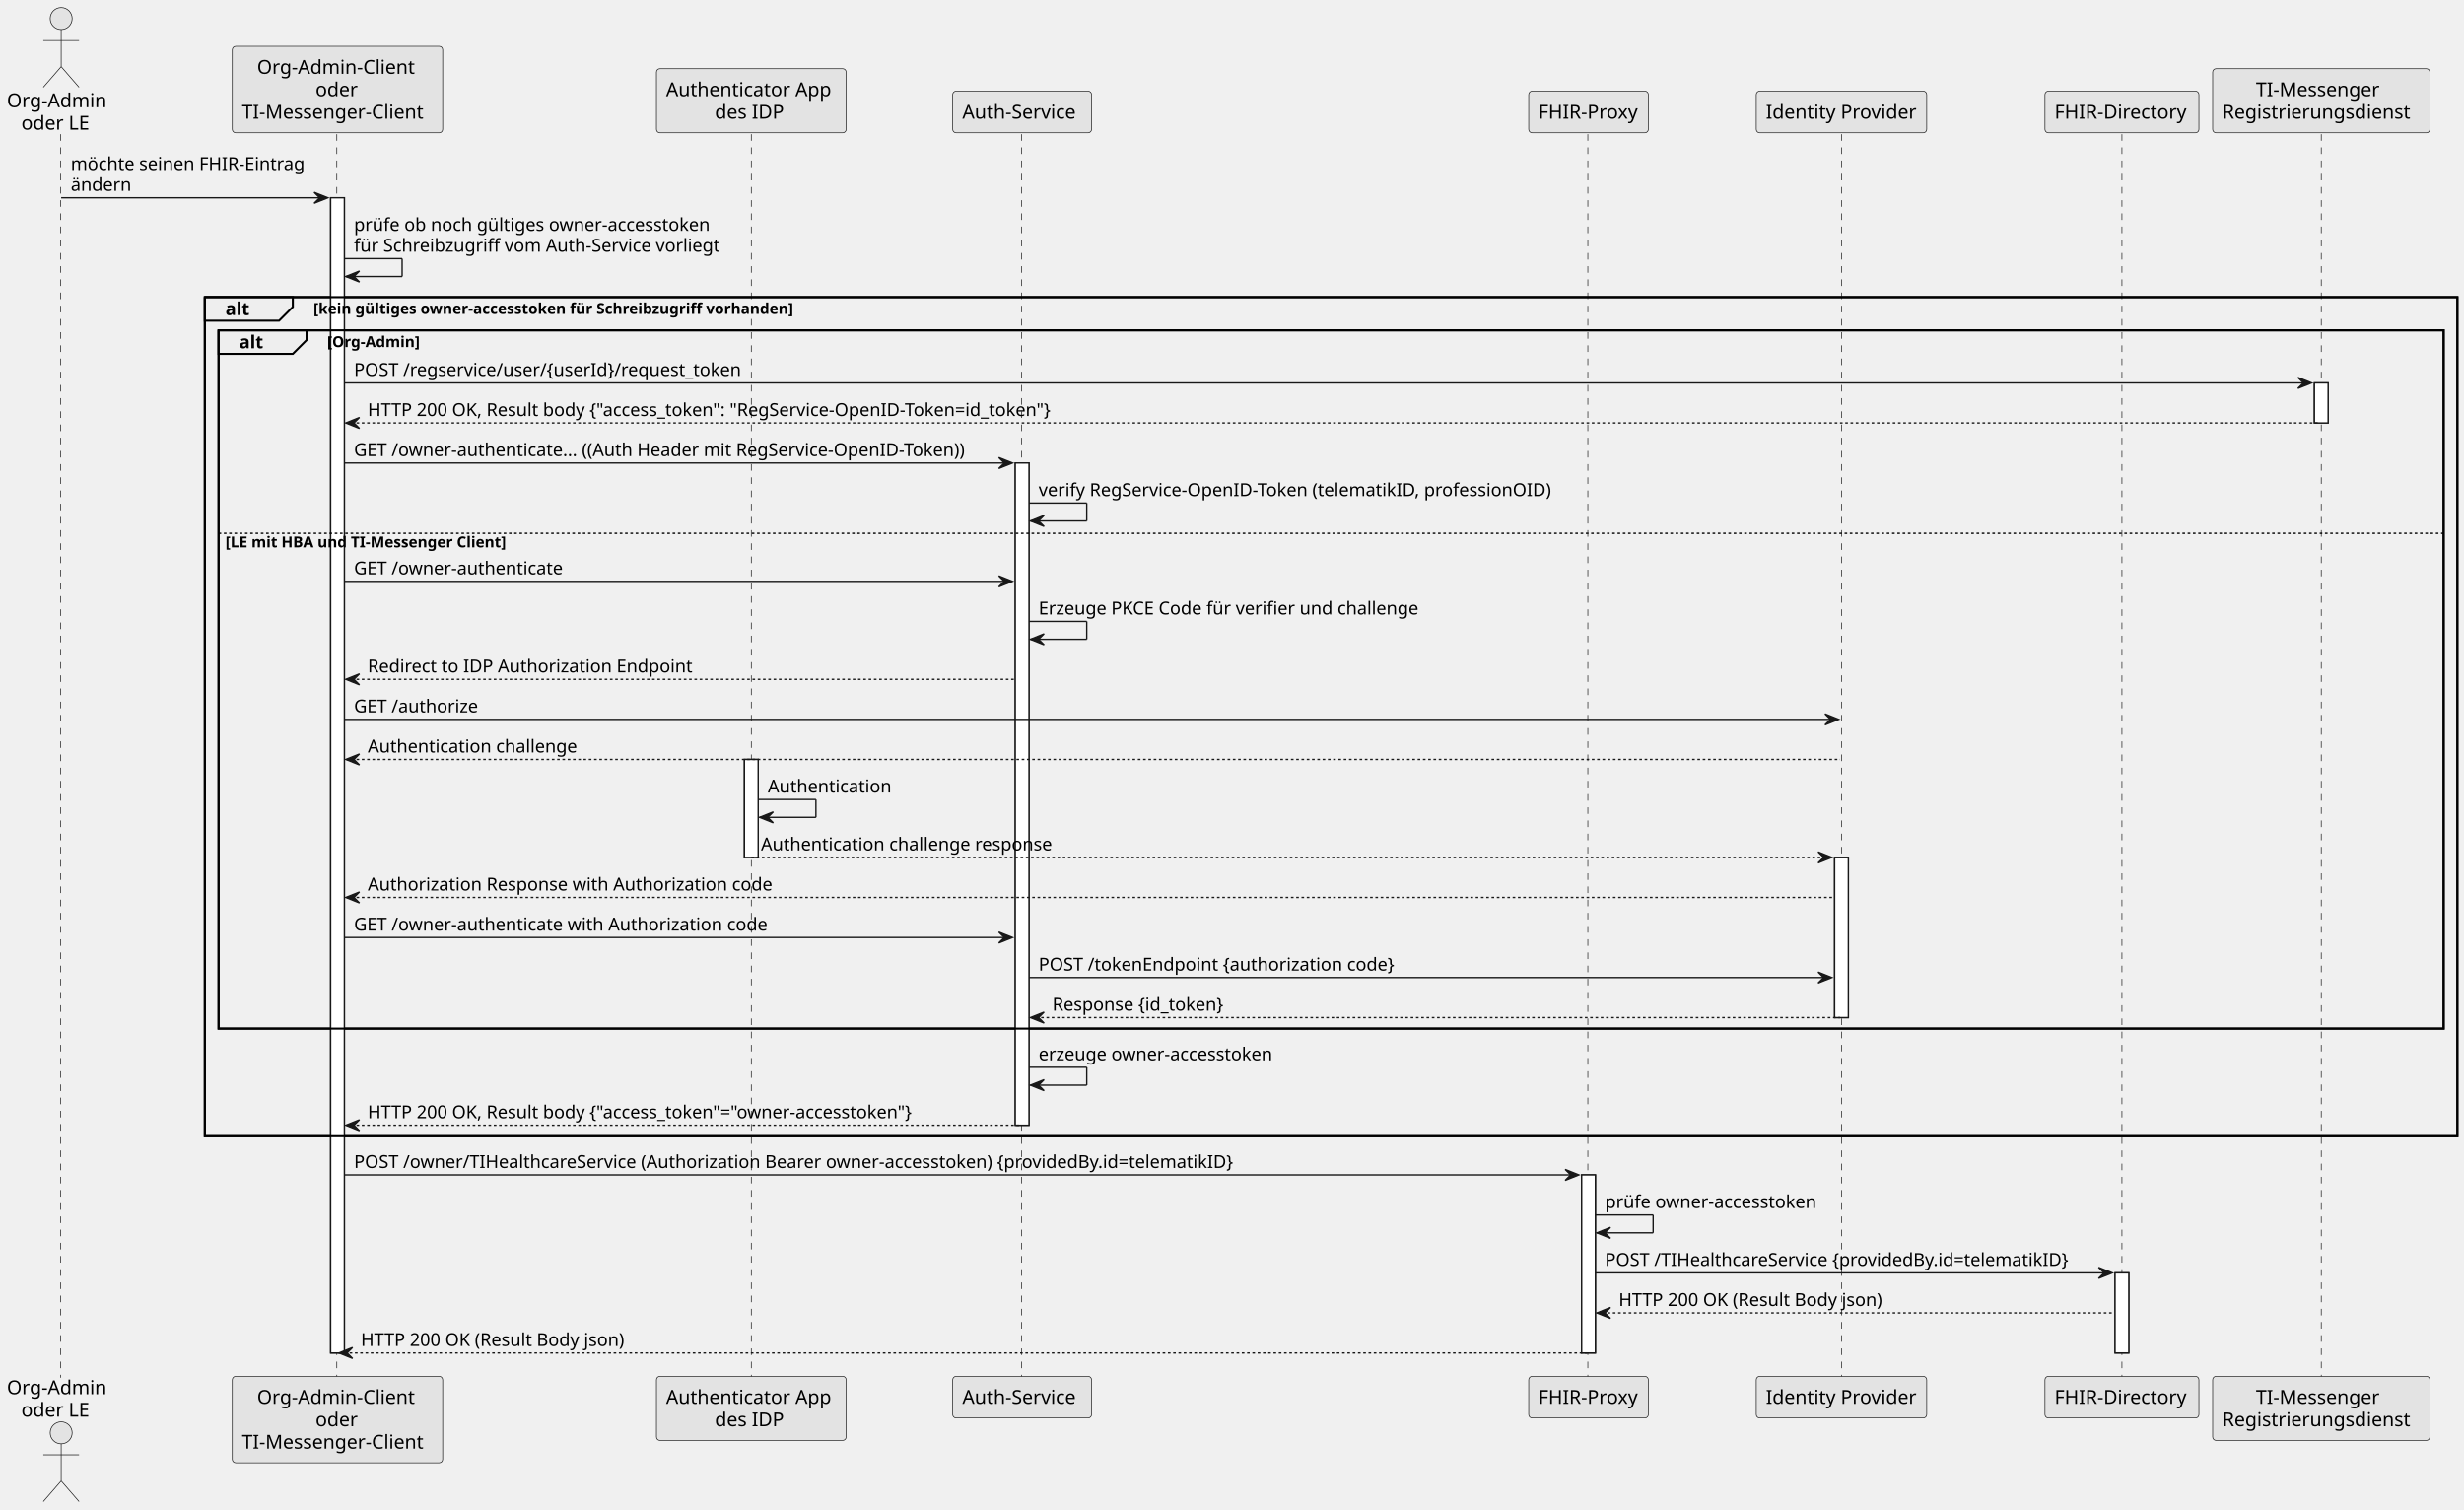
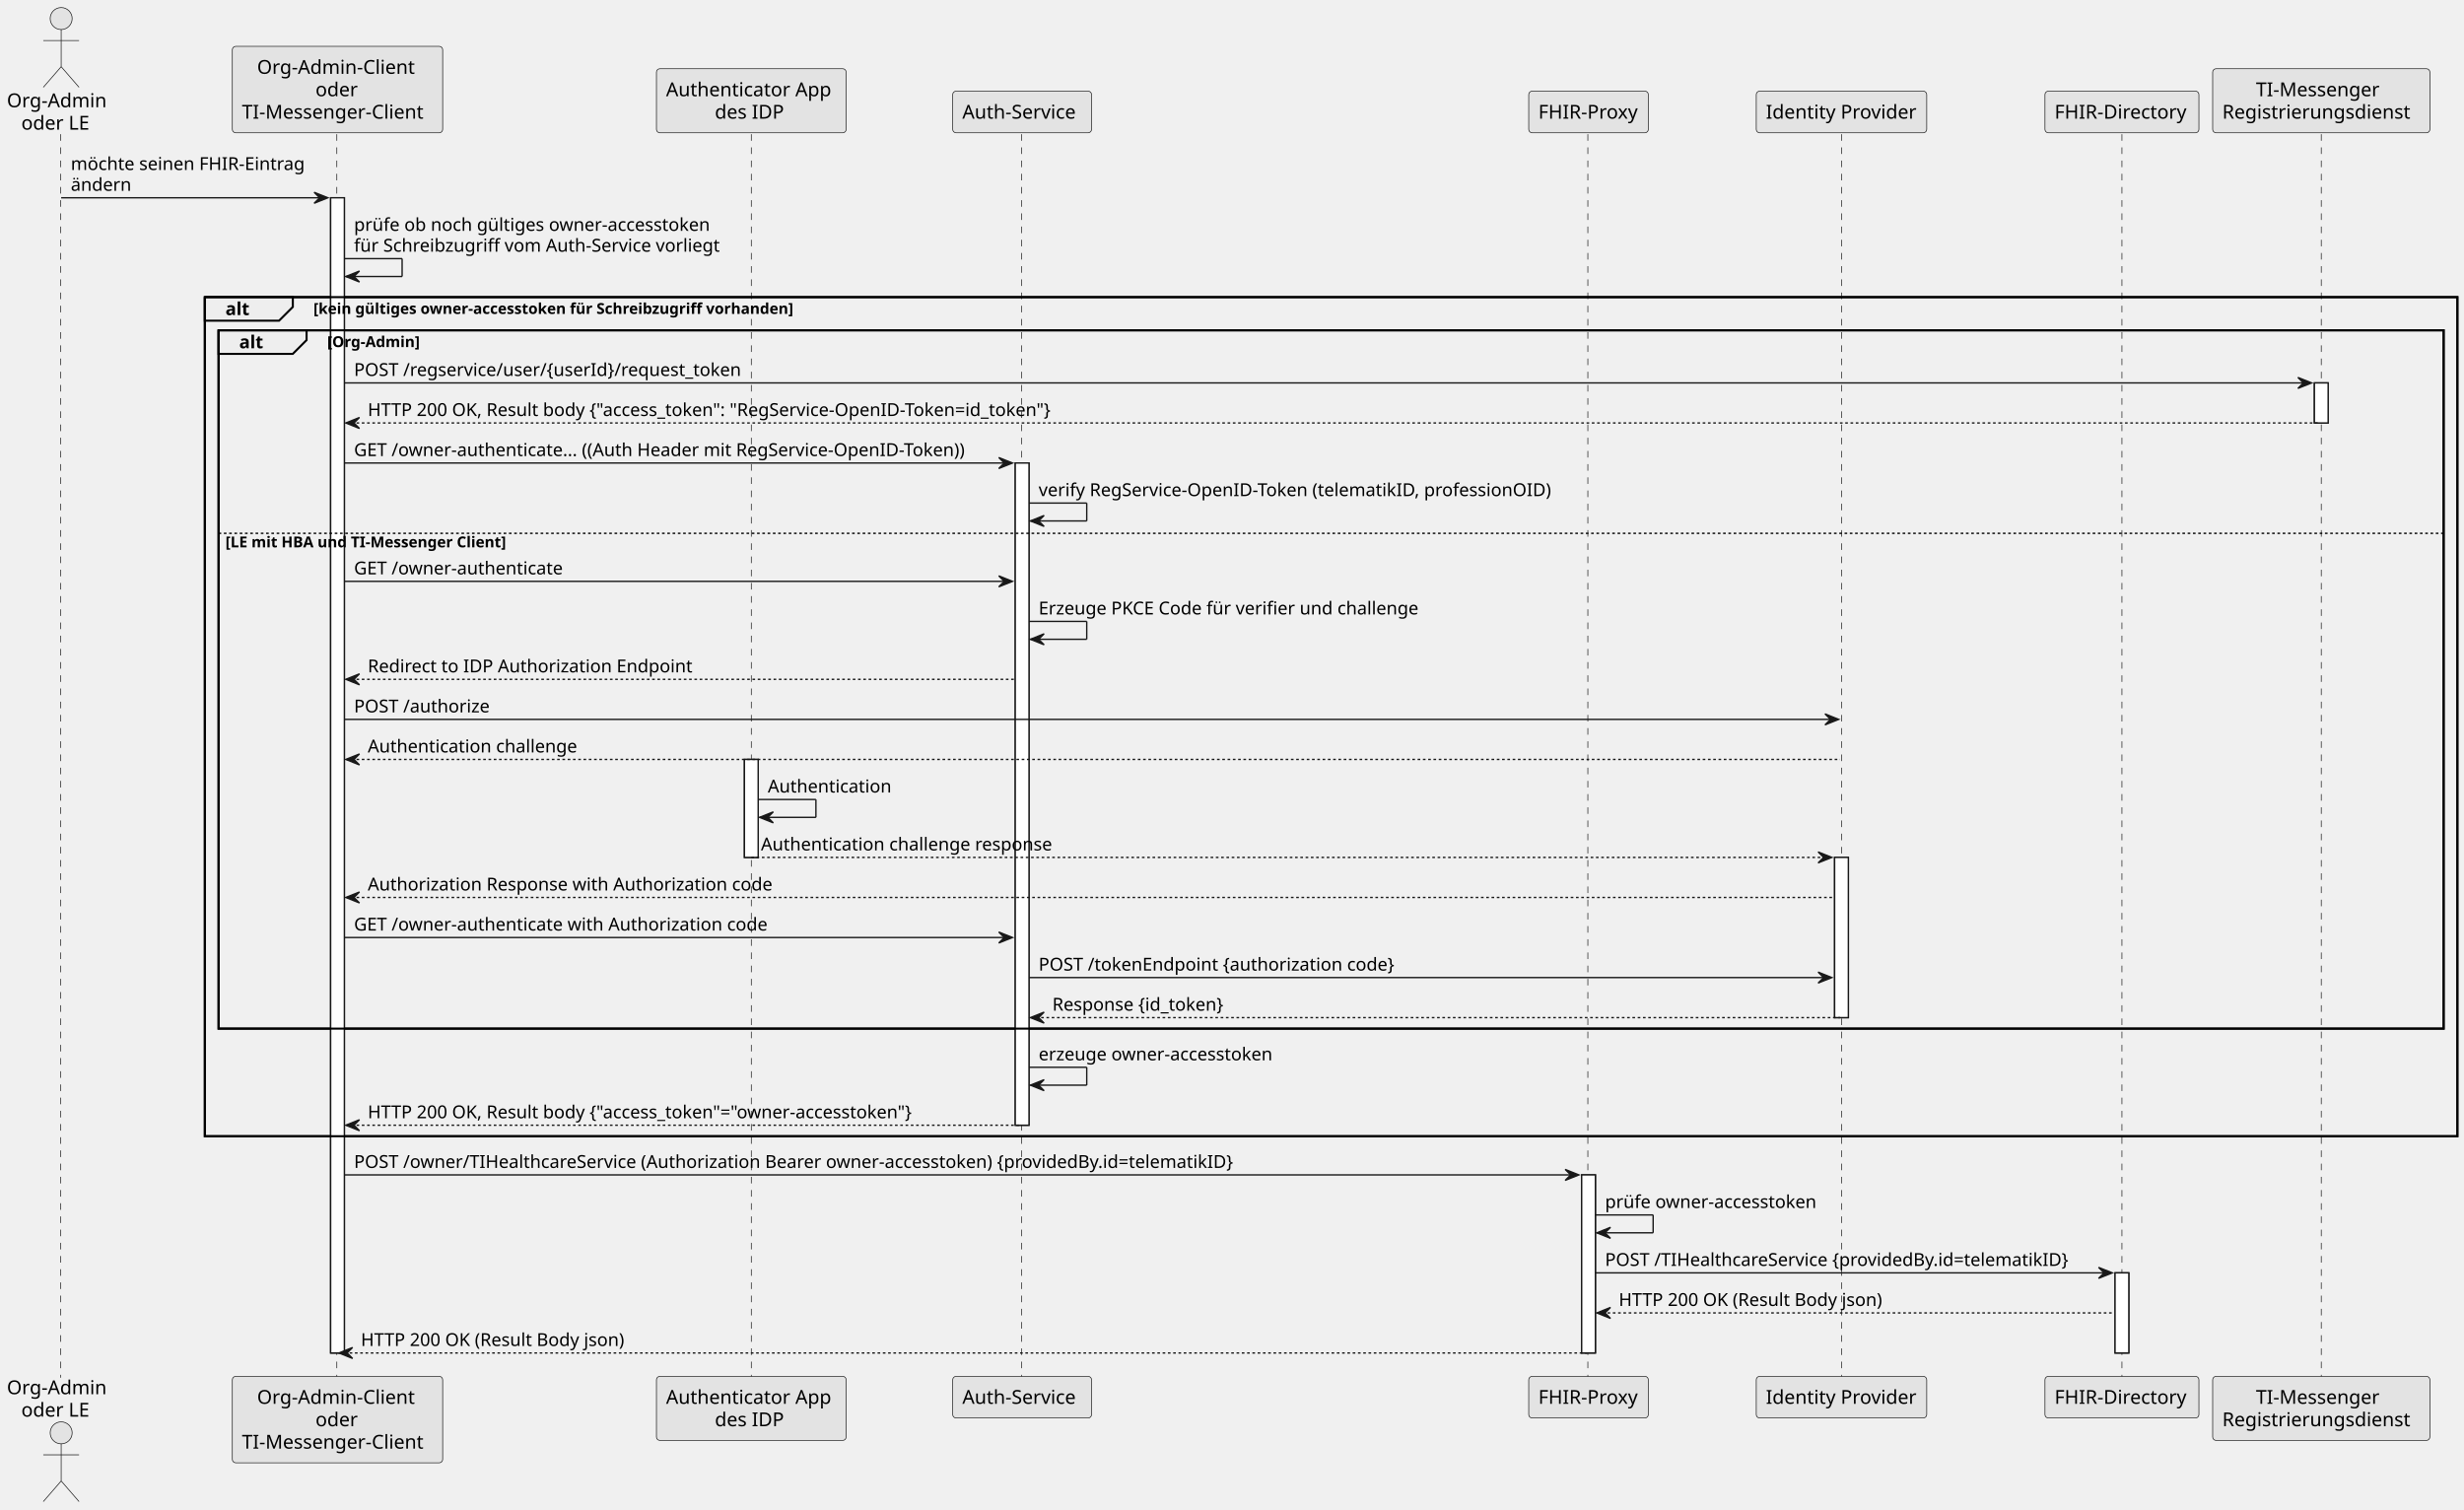
<svg xmlns="http://www.w3.org/2000/svg" contentStyleType="text/css" height="1144.792px" preserveAspectRatio="none" style="width:1867px;height:1144px;background:#FFFFFF;" version="1.1" viewBox="0 0 1867 1144" width="1867.708px" zoomAndPan="magnify">
  <defs />
  <g>
    <rect fill="#FFFFFF" height="875.269" style="stroke:#181818;stroke-width:1.042;" width="10.417" x="250.521" y="149.853" />
    <rect fill="#FFFFFF" height="74.235" style="stroke:#181818;stroke-width:1.042;" width="10.417" x="564.062" y="575.407" />
    <rect fill="#FFFFFF" height="501.733" style="stroke:#181818;stroke-width:1.042;" width="10.417" x="769.271" y="350.822" />
    <rect fill="#FFFFFF" height="134.928" style="stroke:#181818;stroke-width:1.042;" width="10.417" x="1198.438" y="890.194" />
    <rect fill="#FFFFFF" height="121.387" style="stroke:#181818;stroke-width:1.042;" width="10.417" x="1390.104" y="649.642" />
    <rect fill="#FFFFFF" height="60.693" style="stroke:#181818;stroke-width:1.042;" width="10.417" x="1602.604" y="964.429" />
    <rect fill="#FFFFFF" height="30.347" style="stroke:#181818;stroke-width:1.042;" width="10.417" x="1753.646" y="290.129" />
    <rect height="635.759" style="stroke:#000000;stroke-width:1.562;fill:none;" width="1706.771" x="155.208" y="225.13" />
    <rect height="529.093" style="stroke:#000000;stroke-width:1.562;fill:none;" width="1685.938" x="165.625" y="250.269" />
    <line style="stroke:#181818;stroke-width:0.521;fill:none;stroke-dasharray:5.0,5.0;" x1="45.833" x2="45.833" y1="101.66" y2="1043.872" />
    <line style="stroke:#181818;stroke-width:0.521;fill:none;stroke-dasharray:5.0,5.0;" x1="255.208" x2="255.208" y1="101.66" y2="1043.872" />
    <line style="stroke:#181818;stroke-width:0.521;fill:none;stroke-dasharray:5.0,5.0;" x1="569.271" x2="569.271" y1="101.66" y2="1043.872" />
    <line style="stroke:#181818;stroke-width:0.521;fill:none;stroke-dasharray:5.0,5.0;" x1="773.958" x2="773.958" y1="101.66" y2="1043.872" />
    <line style="stroke:#181818;stroke-width:0.521;fill:none;stroke-dasharray:5.0,5.0;" x1="1203.125" x2="1203.125" y1="101.66" y2="1043.872" />
    <line style="stroke:#181818;stroke-width:0.521;fill:none;stroke-dasharray:5.0,5.0;" x1="1395.312" x2="1395.312" y1="101.66" y2="1043.872" />
    <line style="stroke:#181818;stroke-width:0.521;fill:none;stroke-dasharray:5.0,5.0;" x1="1607.812" x2="1607.812" y1="101.66" y2="1043.872" />
    <line style="stroke:#181818;stroke-width:0.521;fill:none;stroke-dasharray:5.0,5.0;" x1="1758.854" x2="1758.854" y1="101.66" y2="1043.872" />
    <text fill="#000000" font-family="sans-serif" font-size="14.583" lengthAdjust="spacing" textLength="76.042" x="5.208" y="81.245">Org-Admin</text>
    <text fill="#000000" font-family="sans-serif" font-size="14.583" lengthAdjust="spacing" textLength="54.167" x="16.146" y="98.221">oder LE</text>
    <ellipse cx="46.354" cy="14.062" fill="#E3E3E3" rx="8.333" ry="8.333" style="stroke:#181818;stroke-width:0.521;" />
    <path d="M46.354,22.396 L46.354,50.521 M32.812,30.729 L59.896,30.729 M46.354,50.521 L32.812,66.146 M46.354,50.521 L59.896,66.146 " fill="none" style="stroke:#181818;stroke-width:0.521;" />
    <text fill="#000000" font-family="sans-serif" font-size="14.583" lengthAdjust="spacing" textLength="76.042" x="5.208" y="1056.367">Org-Admin</text>
    <text fill="#000000" font-family="sans-serif" font-size="14.583" lengthAdjust="spacing" textLength="54.167" x="16.146" y="1073.343">oder LE</text>
    <ellipse cx="46.354" cy="1085.636" fill="#E3E3E3" rx="8.333" ry="8.333" style="stroke:#181818;stroke-width:0.521;" />
    <path d="M46.354,1093.97 L46.354,1122.095 M32.812,1102.303 L59.896,1102.303 M46.354,1122.095 L32.812,1137.72 M46.354,1122.095 L59.896,1137.72 " fill="none" style="stroke:#181818;stroke-width:0.521;" />
    <rect fill="#E3E3E3" height="65.511" rx="2.604" ry="2.604" style="stroke:#181818;stroke-width:0.521;" width="159.375" x="176.042" y="35.107" />
    <text fill="#000000" font-family="sans-serif" font-size="14.583" lengthAdjust="spacing" textLength="121.875" x="194.792" y="55.936">Org-Admin-Client</text>
    <text fill="#000000" font-family="sans-serif" font-size="14.583" lengthAdjust="spacing" textLength="33.333" x="239.062" y="72.912">oder</text>
    <text fill="#000000" font-family="sans-serif" font-size="14.583" lengthAdjust="spacing" textLength="144.792" x="183.333" y="89.888">TI-Messenger-Client</text>
    <rect fill="#E3E3E3" height="65.511" rx="2.604" ry="2.604" style="stroke:#181818;stroke-width:0.521;" width="159.375" x="176.042" y="1042.83" />
    <text fill="#000000" font-family="sans-serif" font-size="14.583" lengthAdjust="spacing" textLength="121.875" x="194.792" y="1063.659">Org-Admin-Client</text>
    <text fill="#000000" font-family="sans-serif" font-size="14.583" lengthAdjust="spacing" textLength="33.333" x="239.062" y="1080.635">oder</text>
    <text fill="#000000" font-family="sans-serif" font-size="14.583" lengthAdjust="spacing" textLength="144.792" x="183.333" y="1097.611">TI-Messenger-Client</text>
    <rect fill="#E3E3E3" height="48.535" rx="2.604" ry="2.604" style="stroke:#181818;stroke-width:0.521;" width="143.75" x="497.396" y="52.083" />
    <text fill="#000000" font-family="sans-serif" font-size="14.583" lengthAdjust="spacing" textLength="129.167" x="504.688" y="72.912">Authenticator App</text>
    <text fill="#000000" font-family="sans-serif" font-size="14.583" lengthAdjust="spacing" textLength="55.208" x="541.667" y="89.888">des IDP</text>
    <rect fill="#E3E3E3" height="48.535" rx="2.604" ry="2.604" style="stroke:#181818;stroke-width:0.521;" width="143.75" x="497.396" y="1042.83" />
    <text fill="#000000" font-family="sans-serif" font-size="14.583" lengthAdjust="spacing" textLength="129.167" x="504.688" y="1063.659">Authenticator App</text>
    <text fill="#000000" font-family="sans-serif" font-size="14.583" lengthAdjust="spacing" textLength="55.208" x="541.667" y="1080.635">des IDP</text>
    <rect fill="#E3E3E3" height="31.559" rx="2.604" ry="2.604" style="stroke:#181818;stroke-width:0.521;" width="105.208" x="721.875" y="69.059" />
    <text fill="#000000" font-family="sans-serif" font-size="14.583" lengthAdjust="spacing" textLength="90.625" x="729.167" y="89.888">Auth-Service</text>
    <rect fill="#E3E3E3" height="31.559" rx="2.604" ry="2.604" style="stroke:#181818;stroke-width:0.521;" width="105.208" x="721.875" y="1042.83" />
    <text fill="#000000" font-family="sans-serif" font-size="14.583" lengthAdjust="spacing" textLength="90.625" x="729.167" y="1063.659">Auth-Service</text>
    <rect fill="#E3E3E3" height="31.559" rx="2.604" ry="2.604" style="stroke:#181818;stroke-width:0.521;" width="90.625" x="1158.333" y="69.059" />
    <text fill="#000000" font-family="sans-serif" font-size="14.583" lengthAdjust="spacing" textLength="76.042" x="1165.625" y="89.888">FHIR-Proxy</text>
    <rect fill="#E3E3E3" height="31.559" rx="2.604" ry="2.604" style="stroke:#181818;stroke-width:0.521;" width="90.625" x="1158.333" y="1042.83" />
    <text fill="#000000" font-family="sans-serif" font-size="14.583" lengthAdjust="spacing" textLength="76.042" x="1165.625" y="1063.659">FHIR-Proxy</text>
    <rect fill="#E3E3E3" height="31.559" rx="2.604" ry="2.604" style="stroke:#181818;stroke-width:0.521;" width="129.167" x="1330.729" y="69.059" />
    <text fill="#000000" font-family="sans-serif" font-size="14.583" lengthAdjust="spacing" textLength="114.583" x="1338.021" y="89.888">Identity Provider</text>
    <rect fill="#E3E3E3" height="31.559" rx="2.604" ry="2.604" style="stroke:#181818;stroke-width:0.521;" width="129.167" x="1330.729" y="1042.83" />
    <text fill="#000000" font-family="sans-serif" font-size="14.583" lengthAdjust="spacing" textLength="114.583" x="1338.021" y="1063.659">Identity Provider</text>
    <rect fill="#E3E3E3" height="31.559" rx="2.604" ry="2.604" style="stroke:#181818;stroke-width:0.521;" width="116.667" x="1549.479" y="69.059" />
    <text fill="#000000" font-family="sans-serif" font-size="14.583" lengthAdjust="spacing" textLength="102.083" x="1556.771" y="89.888">FHIR-Directory</text>
    <rect fill="#E3E3E3" height="31.559" rx="2.604" ry="2.604" style="stroke:#181818;stroke-width:0.521;" width="116.667" x="1549.479" y="1042.83" />
    <text fill="#000000" font-family="sans-serif" font-size="14.583" lengthAdjust="spacing" textLength="102.083" x="1556.771" y="1063.659">FHIR-Directory</text>
    <rect fill="#E3E3E3" height="48.535" rx="2.604" ry="2.604" style="stroke:#181818;stroke-width:0.521;" width="164.583" x="1676.562" y="52.083" />
    <text fill="#000000" font-family="sans-serif" font-size="14.583" lengthAdjust="spacing" textLength="98.958" x="1709.375" y="72.912">TI-Messenger</text>
    <text fill="#000000" font-family="sans-serif" font-size="14.583" lengthAdjust="spacing" textLength="150" x="1683.854" y="89.888">Registrierungsdienst</text>
    <rect fill="#E3E3E3" height="48.535" rx="2.604" ry="2.604" style="stroke:#181818;stroke-width:0.521;" width="164.583" x="1676.562" y="1042.83" />
    <text fill="#000000" font-family="sans-serif" font-size="14.583" lengthAdjust="spacing" textLength="98.958" x="1709.375" y="1063.659">TI-Messenger</text>
    <text fill="#000000" font-family="sans-serif" font-size="14.583" lengthAdjust="spacing" textLength="150" x="1683.854" y="1080.635">Registrierungsdienst</text>
    <rect fill="#FFFFFF" height="875.269" style="stroke:#181818;stroke-width:1.042;" width="10.417" x="250.521" y="149.853" />
    <rect fill="#FFFFFF" height="74.235" style="stroke:#181818;stroke-width:1.042;" width="10.417" x="564.062" y="575.407" />
    <rect fill="#FFFFFF" height="501.733" style="stroke:#181818;stroke-width:1.042;" width="10.417" x="769.271" y="350.822" />
    <rect fill="#FFFFFF" height="134.928" style="stroke:#181818;stroke-width:1.042;" width="10.417" x="1198.438" y="890.194" />
    <rect fill="#FFFFFF" height="121.387" style="stroke:#181818;stroke-width:1.042;" width="10.417" x="1390.104" y="649.642" />
    <rect fill="#FFFFFF" height="60.693" style="stroke:#181818;stroke-width:1.042;" width="10.417" x="1602.604" y="964.429" />
    <rect fill="#FFFFFF" height="30.347" style="stroke:#181818;stroke-width:1.042;" width="10.417" x="1753.646" y="290.129" />
    <polygon fill="#181818" points="238.021,145.687,248.438,149.853,238.021,154.02,242.188,149.853" style="stroke:#181818;stroke-width:1.042;" />
    <line style="stroke:#181818;stroke-width:1.042;" x1="46.354" x2="244.271" y1="149.853" y2="149.853" />
    <text fill="#000000" font-family="sans-serif" font-size="13.542" lengthAdjust="spacing" textLength="184.375" x="53.646" y="128.813">möchte seinen FHIR-Eintrag</text>
    <text fill="#000000" font-family="sans-serif" font-size="13.542" lengthAdjust="spacing" textLength="46.875" x="53.646" y="144.577">ändern</text>
    <line style="stroke:#181818;stroke-width:1.042;" x1="260.938" x2="304.688" y1="195.964" y2="195.964" />
    <line style="stroke:#181818;stroke-width:1.042;" x1="304.688" x2="304.688" y1="195.964" y2="209.505" />
    <line style="stroke:#181818;stroke-width:1.042;" x1="261.979" x2="304.688" y1="209.505" y2="209.505" />
    <polygon fill="#181818" points="272.396,205.339,261.979,209.505,272.396,213.672,268.229,209.505" style="stroke:#181818;stroke-width:1.042;" />
    <text fill="#000000" font-family="sans-serif" font-size="13.542" lengthAdjust="spacing" textLength="280.208" x="268.229" y="174.923">prüfe ob noch gültiges owner-accesstoken</text>
    <text fill="#000000" font-family="sans-serif" font-size="13.542" lengthAdjust="spacing" textLength="288.542" x="268.229" y="190.686">für Schreibzugriff vom Auth-Service vorliegt</text>
    <path d="M155.208,225.13 L221.875,225.13 L221.875,232.56 L211.458,242.977 L155.208,242.977 L155.208,225.13 " fill="#EEEEEE" style="stroke:#000000;stroke-width:1.562;" />
    <rect fill="none" height="635.759" style="stroke:#000000;stroke-width:1.562;" width="1706.771" x="155.208" y="225.13" />
    <text fill="#000000" font-family="sans-serif" font-size="13.542" font-weight="bold" lengthAdjust="spacing" textLength="19.792" x="170.833" y="238.742">alt</text>
    <text fill="#000000" font-family="sans-serif" font-size="11.458" font-weight="bold" lengthAdjust="spacing" textLength="427.083" x="237.5" y="237.849">[kein gültiges owner-accesstoken für Schreibzugriff vorhanden]</text>
    <path d="M165.625,250.269 L232.292,250.269 L232.292,257.699 L221.875,268.115 L165.625,268.115 L165.625,250.269 " fill="#EEEEEE" style="stroke:#000000;stroke-width:1.562;" />
    <rect fill="none" height="529.093" style="stroke:#000000;stroke-width:1.562;" width="1685.938" x="165.625" y="250.269" />
    <text fill="#000000" font-family="sans-serif" font-size="13.542" font-weight="bold" lengthAdjust="spacing" textLength="19.792" x="181.25" y="263.88">alt</text>
    <text fill="#000000" font-family="sans-serif" font-size="11.458" font-weight="bold" lengthAdjust="spacing" textLength="80.208" x="247.917" y="262.988">[Org-Admin]</text>
    <polygon fill="#181818" points="1741.146,285.962,1751.562,290.129,1741.146,294.295,1745.312,290.129" style="stroke:#181818;stroke-width:1.042;" />
    <line style="stroke:#181818;stroke-width:1.042;" x1="260.938" x2="1747.396" y1="290.129" y2="290.129" />
    <text fill="#000000" font-family="sans-serif" font-size="13.542" lengthAdjust="spacing" textLength="307.292" x="268.229" y="284.852">POST /regservice/user/{userId}/request_token</text>
    <polygon fill="#181818" points="272.396,316.309,261.979,320.475,272.396,324.642,268.229,320.475" style="stroke:#181818;stroke-width:1.042;" />
    <line style="stroke:#181818;stroke-width:1.042;stroke-dasharray:2.0,2.0;" x1="266.146" x2="1757.812" y1="320.475" y2="320.475" />
    <text fill="#000000" font-family="sans-serif" font-size="13.542" lengthAdjust="spacing" textLength="552.083" x="278.646" y="315.198">HTTP 200 OK, Result body {"access_token": "RegService-OpenID-Token=id_token"}</text>
    <polygon fill="#181818" points="756.771,346.655,767.188,350.822,756.771,354.989,760.938,350.822" style="stroke:#181818;stroke-width:1.042;" />
    <line style="stroke:#181818;stroke-width:1.042;" x1="260.938" x2="763.021" y1="350.822" y2="350.822" />
    <text fill="#000000" font-family="sans-serif" font-size="13.542" lengthAdjust="spacing" textLength="488.542" x="268.229" y="345.545">GET /owner-authenticate... ((Auth Header mit RegService-OpenID-Token))</text>
    <line style="stroke:#181818;stroke-width:1.042;" x1="779.688" x2="823.438" y1="381.169" y2="381.169" />
    <line style="stroke:#181818;stroke-width:1.042;" x1="823.438" x2="823.438" y1="381.169" y2="394.71" />
    <line style="stroke:#181818;stroke-width:1.042;" x1="780.729" x2="823.438" y1="394.71" y2="394.71" />
    <polygon fill="#181818" points="791.146,390.544,780.729,394.71,791.146,398.877,786.979,394.71" style="stroke:#181818;stroke-width:1.042;" />
    <text fill="#000000" font-family="sans-serif" font-size="13.542" lengthAdjust="spacing" textLength="404.167" x="786.979" y="375.892">verify RegService-OpenID-Token (telematikID, professionOID)</text>
    <line style="stroke:#000000;stroke-width:1.042;stroke-dasharray:2.0,2.0;" x1="165.625" x2="1851.562" y1="404.085" y2="404.085" />
    <text fill="#000000" font-family="sans-serif" font-size="11.458" font-weight="bold" lengthAdjust="spacing" textLength="250" x="170.833" y="414.721">[LE mit HBA und TI-Messenger Client]</text>
    <polygon fill="#181818" points="756.771,436.312,767.188,440.478,756.771,444.645,760.938,440.478" style="stroke:#181818;stroke-width:1.042;" />
    <line style="stroke:#181818;stroke-width:1.042;" x1="260.938" x2="763.021" y1="440.478" y2="440.478" />
    <text fill="#000000" font-family="sans-serif" font-size="13.542" lengthAdjust="spacing" textLength="163.542" x="268.229" y="435.202">GET /owner-authenticate</text>
    <line style="stroke:#181818;stroke-width:1.042;" x1="779.688" x2="823.438" y1="470.825" y2="470.825" />
    <line style="stroke:#181818;stroke-width:1.042;" x1="823.438" x2="823.438" y1="470.825" y2="484.367" />
    <line style="stroke:#181818;stroke-width:1.042;" x1="780.729" x2="823.438" y1="484.367" y2="484.367" />
    <polygon fill="#181818" points="791.146,480.2,780.729,484.367,791.146,488.534,786.979,484.367" style="stroke:#181818;stroke-width:1.042;" />
    <text fill="#000000" font-family="sans-serif" font-size="13.542" lengthAdjust="spacing" textLength="298.958" x="786.979" y="465.548">Erzeuge PKCE Code für verifier und challenge</text>
    <polygon fill="#181818" points="272.396,510.547,261.979,514.713,272.396,518.88,268.229,514.713" style="stroke:#181818;stroke-width:1.042;" />
    <line style="stroke:#181818;stroke-width:1.042;stroke-dasharray:2.0,2.0;" x1="266.146" x2="768.229" y1="514.713" y2="514.713" />
    <text fill="#000000" font-family="sans-serif" font-size="13.542" lengthAdjust="spacing" textLength="253.125" x="278.646" y="509.437">Redirect to IDP Authorization Endpoint</text>
    <polygon fill="#181818" points="1382.812,540.894,1393.229,545.06,1382.812,549.227,1386.979,545.06" style="stroke:#181818;stroke-width:1.042;" />
    <line style="stroke:#181818;stroke-width:1.042;" x1="260.938" x2="1389.062" y1="545.06" y2="545.06" />
-     <text fill="#000000" font-family="sans-serif" font-size="13.542" lengthAdjust="spacing" textLength="96.875" x="268.229" y="539.783">GET /authorize</text>
+     <text fill="#000000" font-family="sans-serif" font-size="13.542" lengthAdjust="spacing" textLength="106.25" x="268.229" y="539.783">POST /authorize</text>
    <polygon fill="#181818" points="272.396,571.24,261.979,575.407,272.396,579.574,268.229,575.407" style="stroke:#181818;stroke-width:1.042;" />
    <line style="stroke:#181818;stroke-width:1.042;stroke-dasharray:2.0,2.0;" x1="266.146" x2="1394.271" y1="575.407" y2="575.407" />
    <text fill="#000000" font-family="sans-serif" font-size="13.542" lengthAdjust="spacing" textLength="164.583" x="278.646" y="570.13">Authentication challenge</text>
    <line style="stroke:#181818;stroke-width:1.042;" x1="574.479" x2="618.229" y1="605.754" y2="605.754" />
    <line style="stroke:#181818;stroke-width:1.042;" x1="618.229" x2="618.229" y1="605.754" y2="619.295" />
    <line style="stroke:#181818;stroke-width:1.042;" x1="575.521" x2="618.229" y1="619.295" y2="619.295" />
    <polygon fill="#181818" points="585.938,615.129,575.521,619.295,585.938,623.462,581.771,619.295" style="stroke:#181818;stroke-width:1.042;" />
    <text fill="#000000" font-family="sans-serif" font-size="13.542" lengthAdjust="spacing" textLength="96.875" x="581.771" y="600.477">Authentication</text>
    <polygon fill="#181818" points="1377.604,645.475,1388.021,649.642,1377.604,653.809,1381.771,649.642" style="stroke:#181818;stroke-width:1.042;" />
    <line style="stroke:#181818;stroke-width:1.042;stroke-dasharray:2.0,2.0;" x1="569.271" x2="1383.854" y1="649.642" y2="649.642" />
    <text fill="#000000" font-family="sans-serif" font-size="13.542" lengthAdjust="spacing" textLength="230.208" x="576.562" y="644.365">Authentication challenge response</text>
    <polygon fill="#181818" points="272.396,675.822,261.979,679.989,272.396,684.155,268.229,679.989" style="stroke:#181818;stroke-width:1.042;" />
    <line style="stroke:#181818;stroke-width:1.042;stroke-dasharray:2.0,2.0;" x1="266.146" x2="1389.062" y1="679.989" y2="679.989" />
    <text fill="#000000" font-family="sans-serif" font-size="13.542" lengthAdjust="spacing" textLength="316.667" x="278.646" y="674.712">Authorization Response with Authorization code</text>
    <polygon fill="#181818" points="756.771,706.169,767.188,710.335,756.771,714.502,760.938,710.335" style="stroke:#181818;stroke-width:1.042;" />
    <line style="stroke:#181818;stroke-width:1.042;" x1="260.938" x2="763.021" y1="710.335" y2="710.335" />
    <text fill="#000000" font-family="sans-serif" font-size="13.542" lengthAdjust="spacing" textLength="322.917" x="268.229" y="705.058">GET /owner-authenticate with Authorization code</text>
    <polygon fill="#181818" points="1377.604,736.515,1388.021,740.682,1377.604,744.849,1381.771,740.682" style="stroke:#181818;stroke-width:1.042;" />
    <line style="stroke:#181818;stroke-width:1.042;" x1="779.688" x2="1383.854" y1="740.682" y2="740.682" />
    <text fill="#000000" font-family="sans-serif" font-size="13.542" lengthAdjust="spacing" textLength="284.375" x="786.979" y="735.405">POST /tokenEndpoint {authorization code}</text>
    <polygon fill="#181818" points="791.146,766.862,780.729,771.029,791.146,775.195,786.979,771.029" style="stroke:#181818;stroke-width:1.042;" />
    <line style="stroke:#181818;stroke-width:1.042;stroke-dasharray:2.0,2.0;" x1="784.896" x2="1394.271" y1="771.029" y2="771.029" />
    <text fill="#000000" font-family="sans-serif" font-size="13.542" lengthAdjust="spacing" textLength="141.667" x="797.396" y="765.752">Response {id_token}</text>
    <line style="stroke:#181818;stroke-width:1.042;" x1="779.688" x2="823.438" y1="808.667" y2="808.667" />
    <line style="stroke:#181818;stroke-width:1.042;" x1="823.438" x2="823.438" y1="808.667" y2="822.209" />
    <line style="stroke:#181818;stroke-width:1.042;" x1="780.729" x2="823.438" y1="822.209" y2="822.209" />
    <polygon fill="#181818" points="791.146,818.042,780.729,822.209,791.146,826.375,786.979,822.209" style="stroke:#181818;stroke-width:1.042;" />
    <text fill="#000000" font-family="sans-serif" font-size="13.542" lengthAdjust="spacing" textLength="186.458" x="786.979" y="803.39">erzeuge owner-accesstoken</text>
    <polygon fill="#181818" points="272.396,848.389,261.979,852.555,272.396,856.722,268.229,852.555" style="stroke:#181818;stroke-width:1.042;" />
    <line style="stroke:#181818;stroke-width:1.042;stroke-dasharray:2.0,2.0;" x1="266.146" x2="773.438" y1="852.555" y2="852.555" />
    <text fill="#000000" font-family="sans-serif" font-size="13.542" lengthAdjust="spacing" textLength="442.708" x="278.646" y="847.278">HTTP 200 OK, Result body {"access_token"="owner-accesstoken"}</text>
    <polygon fill="#181818" points="1185.938,886.027,1196.354,890.194,1185.938,894.36,1190.104,890.194" style="stroke:#181818;stroke-width:1.042;" />
    <line style="stroke:#181818;stroke-width:1.042;" x1="260.938" x2="1192.188" y1="890.194" y2="890.194" />
    <text fill="#000000" font-family="sans-serif" font-size="13.542" lengthAdjust="spacing" textLength="702.083" x="268.229" y="884.917">POST /owner/TIHealthcareService (Authorization Bearer owner-accesstoken) {providedBy.id=telematikID}</text>
    <line style="stroke:#181818;stroke-width:1.042;" x1="1208.854" x2="1252.604" y1="920.54" y2="920.54" />
    <line style="stroke:#181818;stroke-width:1.042;" x1="1252.604" x2="1252.604" y1="920.54" y2="934.082" />
    <line style="stroke:#181818;stroke-width:1.042;" x1="1209.896" x2="1252.604" y1="934.082" y2="934.082" />
    <polygon fill="#181818" points="1220.312,929.915,1209.896,934.082,1220.312,938.249,1216.146,934.082" style="stroke:#181818;stroke-width:1.042;" />
    <text fill="#000000" font-family="sans-serif" font-size="13.542" lengthAdjust="spacing" textLength="166.667" x="1216.146" y="915.263">prüfe owner-accesstoken</text>
    <polygon fill="#181818" points="1590.104,960.262,1600.521,964.429,1590.104,968.595,1594.271,964.429" style="stroke:#181818;stroke-width:1.042;" />
    <line style="stroke:#181818;stroke-width:1.042;" x1="1208.854" x2="1596.354" y1="964.429" y2="964.429" />
    <text fill="#000000" font-family="sans-serif" font-size="13.542" lengthAdjust="spacing" textLength="373.958" x="1216.146" y="959.152">POST /TIHealthcareService {providedBy.id=telematikID}</text>
    <polygon fill="#181818" points="1220.312,990.609,1209.896,994.775,1220.312,998.942,1216.146,994.775" style="stroke:#181818;stroke-width:1.042;" />
    <line style="stroke:#181818;stroke-width:1.042;stroke-dasharray:2.0,2.0;" x1="1214.062" x2="1601.562" y1="994.775" y2="994.775" />
    <text fill="#000000" font-family="sans-serif" font-size="13.542" lengthAdjust="spacing" textLength="209.375" x="1226.562" y="989.498">HTTP 200 OK (Result Body json)</text>
    <polygon fill="#181818" points="267.188,1020.955,256.771,1025.122,267.188,1029.289,263.021,1025.122" style="stroke:#181818;stroke-width:1.042;" />
    <line style="stroke:#181818;stroke-width:1.042;stroke-dasharray:2.0,2.0;" x1="260.938" x2="1202.604" y1="1025.122" y2="1025.122" />
    <text fill="#000000" font-family="sans-serif" font-size="13.542" lengthAdjust="spacing" textLength="209.375" x="273.438" y="1019.845">HTTP 200 OK (Result Body json)</text>
  </g>
</svg>
